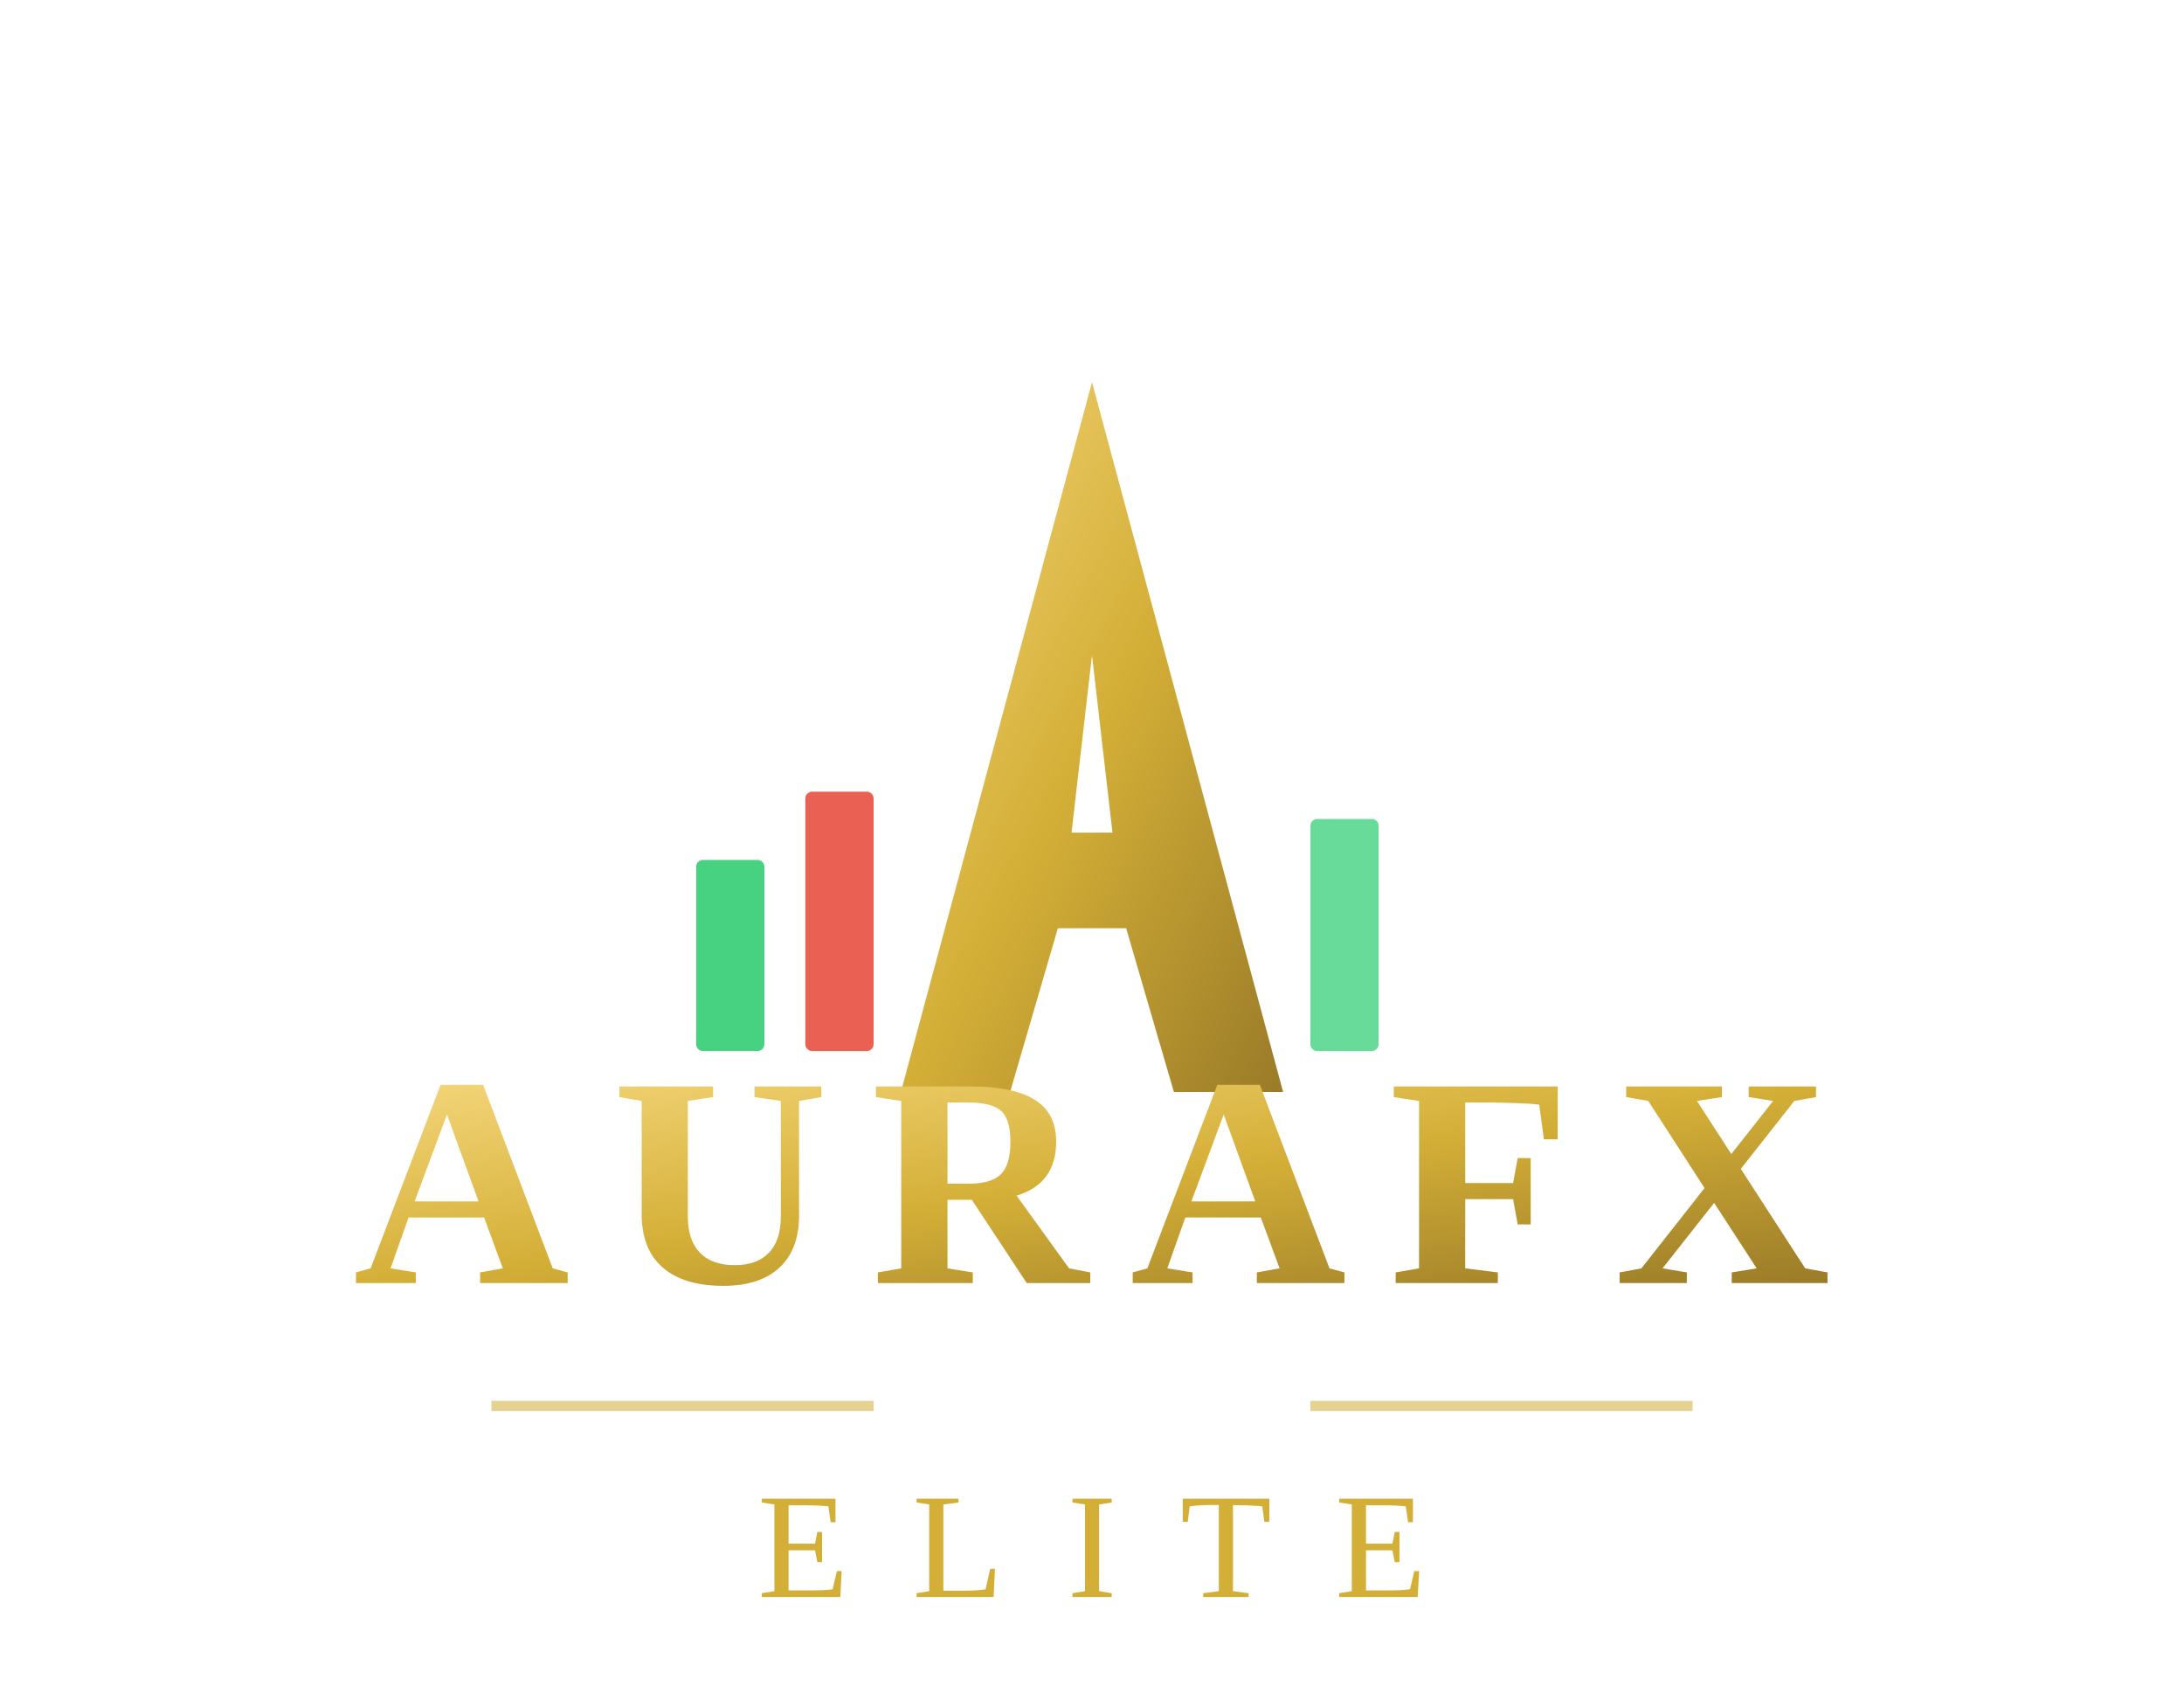
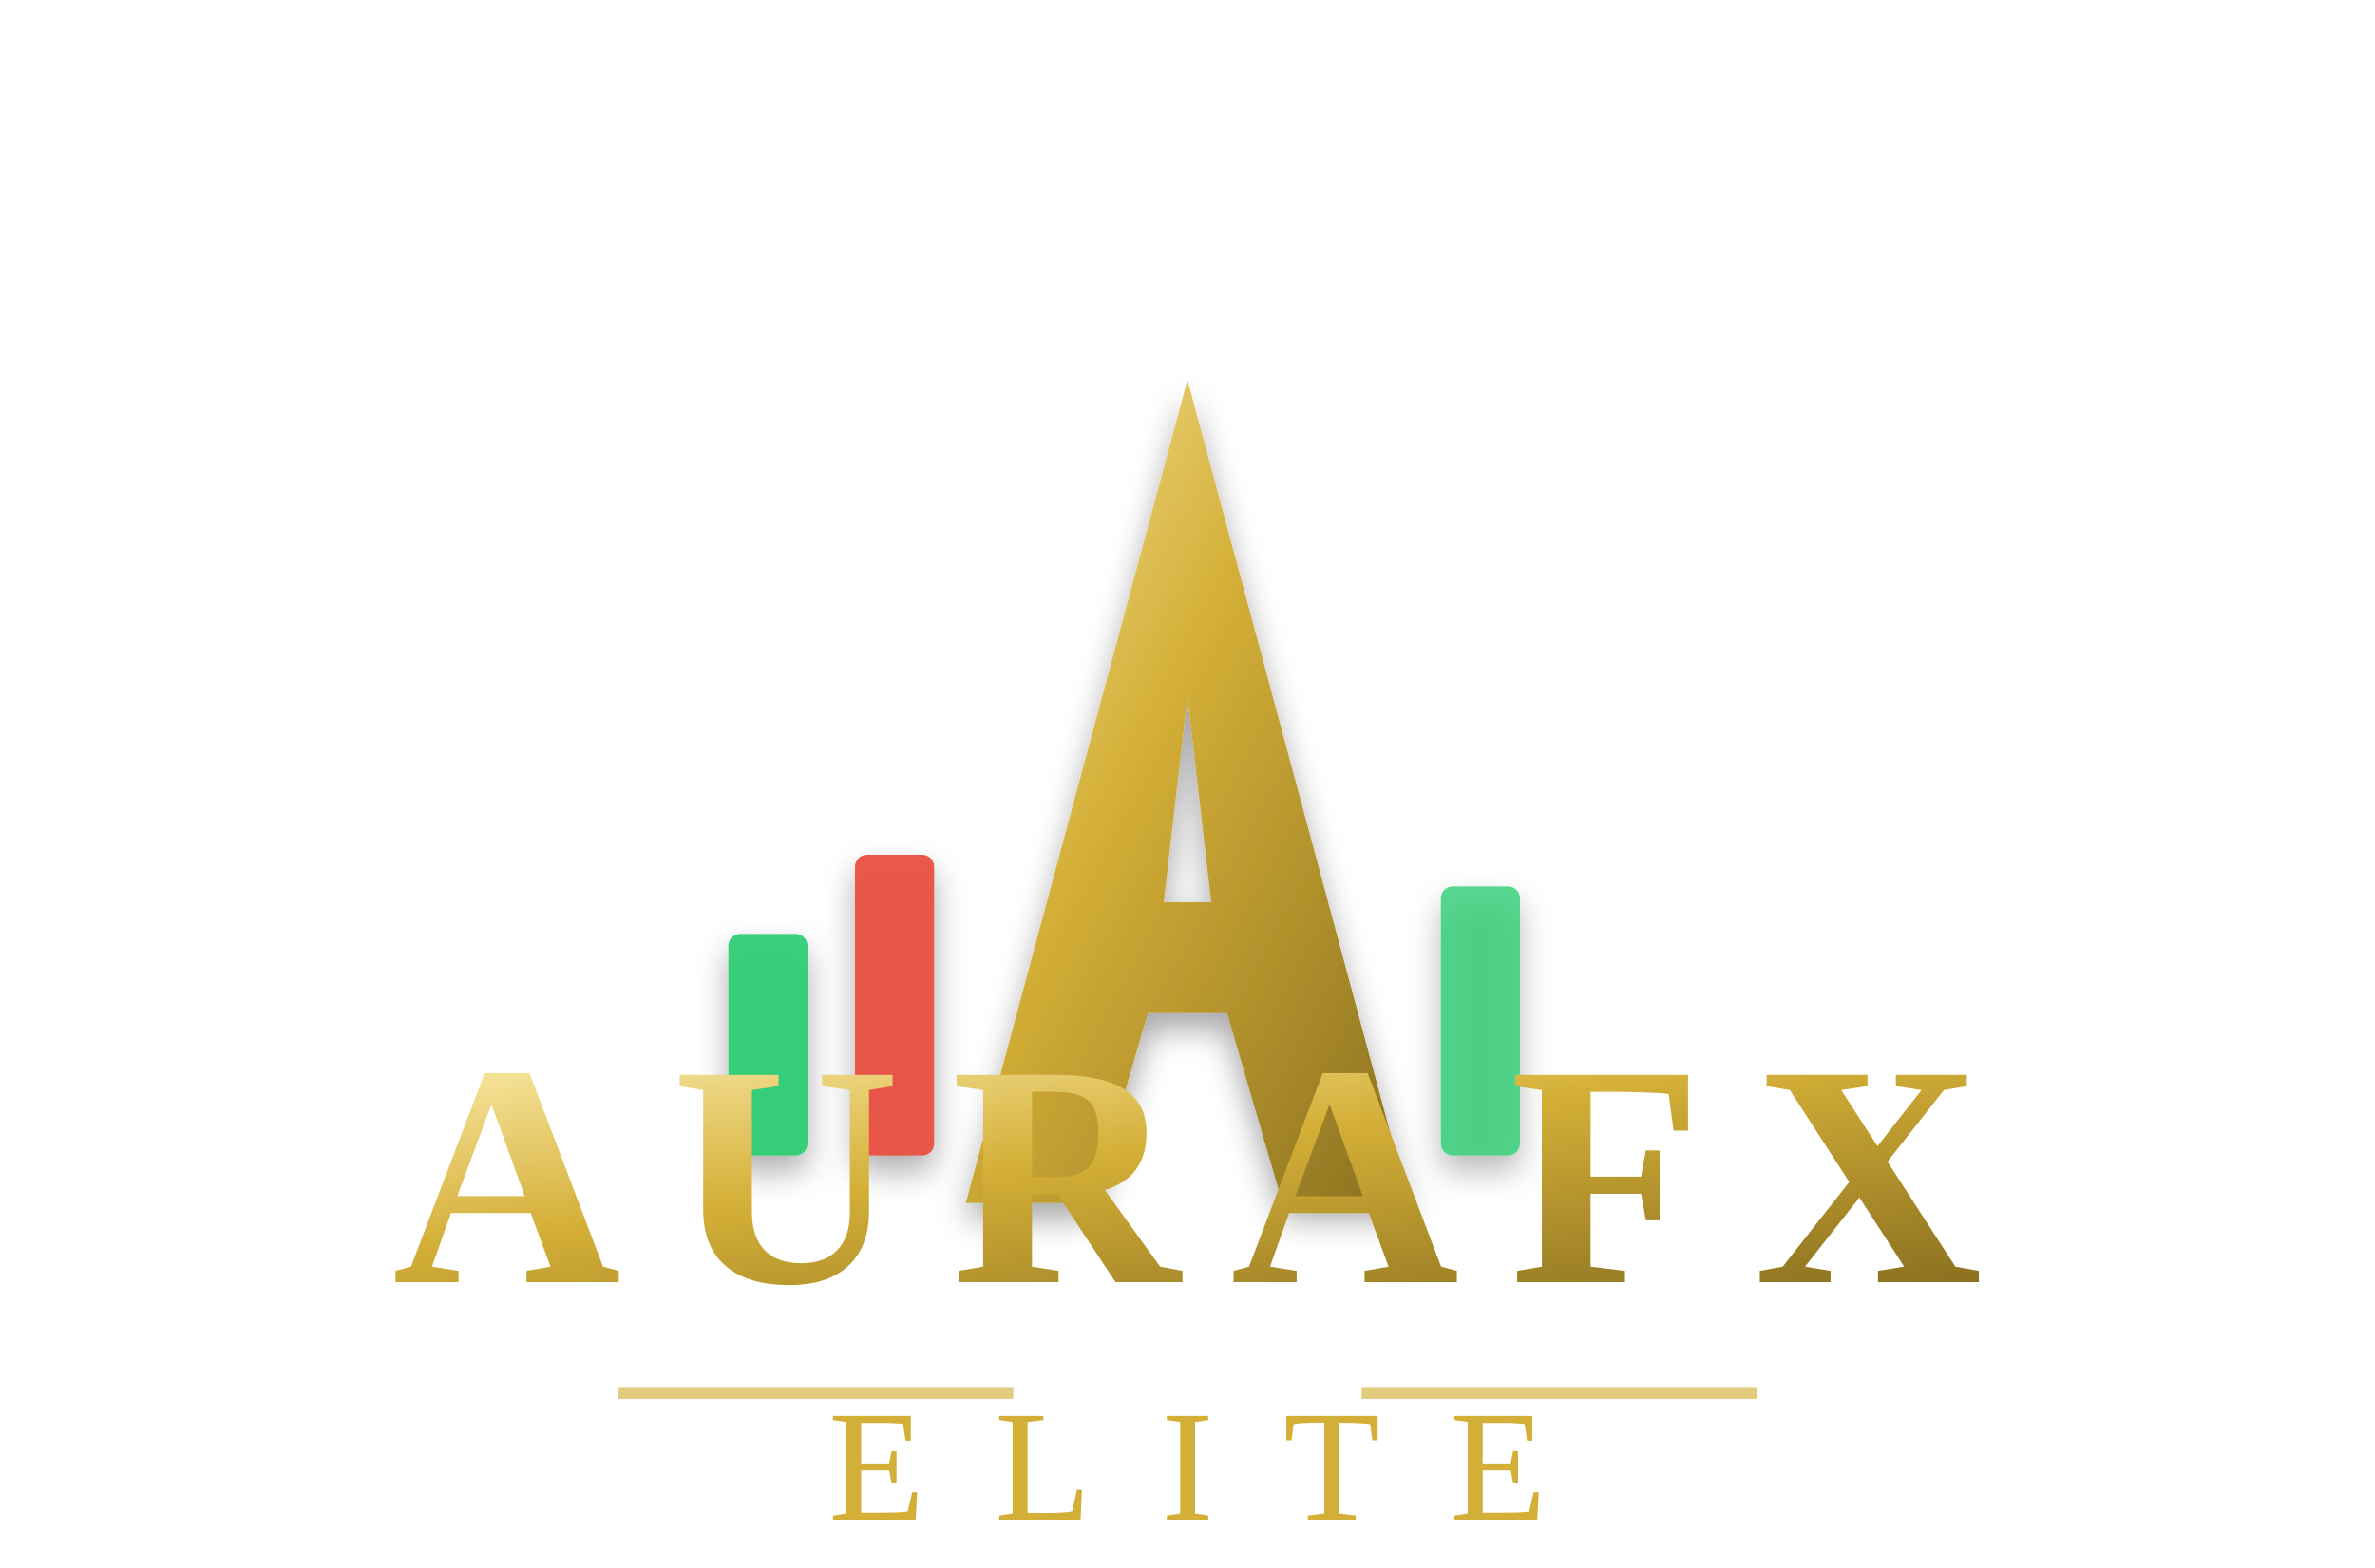
- <svg xmlns="http://www.w3.org/2000/svg" viewBox="0 0 320 248" role="img" aria-label="AuraFX Elite">
+ <svg xmlns="http://www.w3.org/2000/svg" viewBox="0 0 300 198" role="img" aria-label="AuraFX Elite">
  <defs>
    <linearGradient id="gold" x1="0%" y1="0%" x2="100%" y2="100%">
-       <stop offset="0%" style="stop-color:#f4d67a" />
-       <stop offset="50%" style="stop-color:#d4af37" />
-       <stop offset="100%" style="stop-color:#9a7b28" />
+       <stop offset="0%" stop-color="#f8e6a0" />
+       <stop offset="42%" stop-color="#d4af37" />
+       <stop offset="100%" stop-color="#8a7020" />
    </linearGradient>
+     <filter id="lift" x="-15%" y="-15%" width="130%" height="130%">
+       <feDropShadow dx="0" dy="2" stdDeviation="2" flood-color="#000000" flood-opacity="0.35" />
+     </filter>
  </defs>
-   <g transform="translate(60, 8)">
-     <rect x="42" y="118" width="10" height="28" rx="1" fill="#2ecc71" opacity="0.88" />
-     <rect x="58" y="108" width="10" height="38" rx="1" fill="#e74c3c" opacity="0.88" />
-     <rect x="132" y="112" width="10" height="34" rx="1" fill="#2ecc71" opacity="0.72" />
+   <g filter="url(#lift)" transform="translate(50, 0)">
+     <rect x="42" y="118" width="10" height="28" rx="1.5" fill="#2ecc71" opacity="0.92" />
+     <rect x="58" y="108" width="10" height="38" rx="1.5" fill="#e74c3c" opacity="0.92" />
+     <rect x="132" y="112" width="10" height="34" rx="1.5" fill="#2ecc71" opacity="0.78" />
    <path d="M100 48 L128 152 H112 L105 128 H95 L88 152 H72 Z M97 114 H103 L100 88 Z" fill="url(#gold)" />
  </g>
-   <text x="160" y="188" text-anchor="middle" font-family="Georgia, 'Times New Roman', serif" font-size="44" font-weight="700" letter-spacing="0.14em" fill="url(#gold)">AURAFX</text>
-   <line x1="72" y1="206" x2="128" y2="206" stroke="#d4af37" stroke-width="1.5" opacity="0.55" />
-   <text x="160" y="234" text-anchor="middle" font-family="Georgia, 'Times New Roman', serif" font-size="22" font-weight="400" letter-spacing="0.42em" fill="#d4af37">ELITE</text>
-   <line x1="192" y1="206" x2="248" y2="206" stroke="#d4af37" stroke-width="1.5" opacity="0.55" />
+   <text x="150" y="162" text-anchor="middle" font-family="Georgia, 'Times New Roman', Times, serif" font-size="40" font-weight="700" letter-spacing="0.16em" fill="url(#gold)">AURAFX</text>
+   <line x1="78" y1="176" x2="128" y2="176" stroke="#d4af37" stroke-width="1.5" opacity="0.65" />
+   <text x="150" y="192" text-anchor="middle" font-family="Georgia, 'Times New Roman', Times, serif" font-size="20" font-weight="400" letter-spacing="0.44em" fill="#d4af37">ELITE</text>
+   <line x1="172" y1="176" x2="222" y2="176" stroke="#d4af37" stroke-width="1.5" opacity="0.65" />
</svg>
